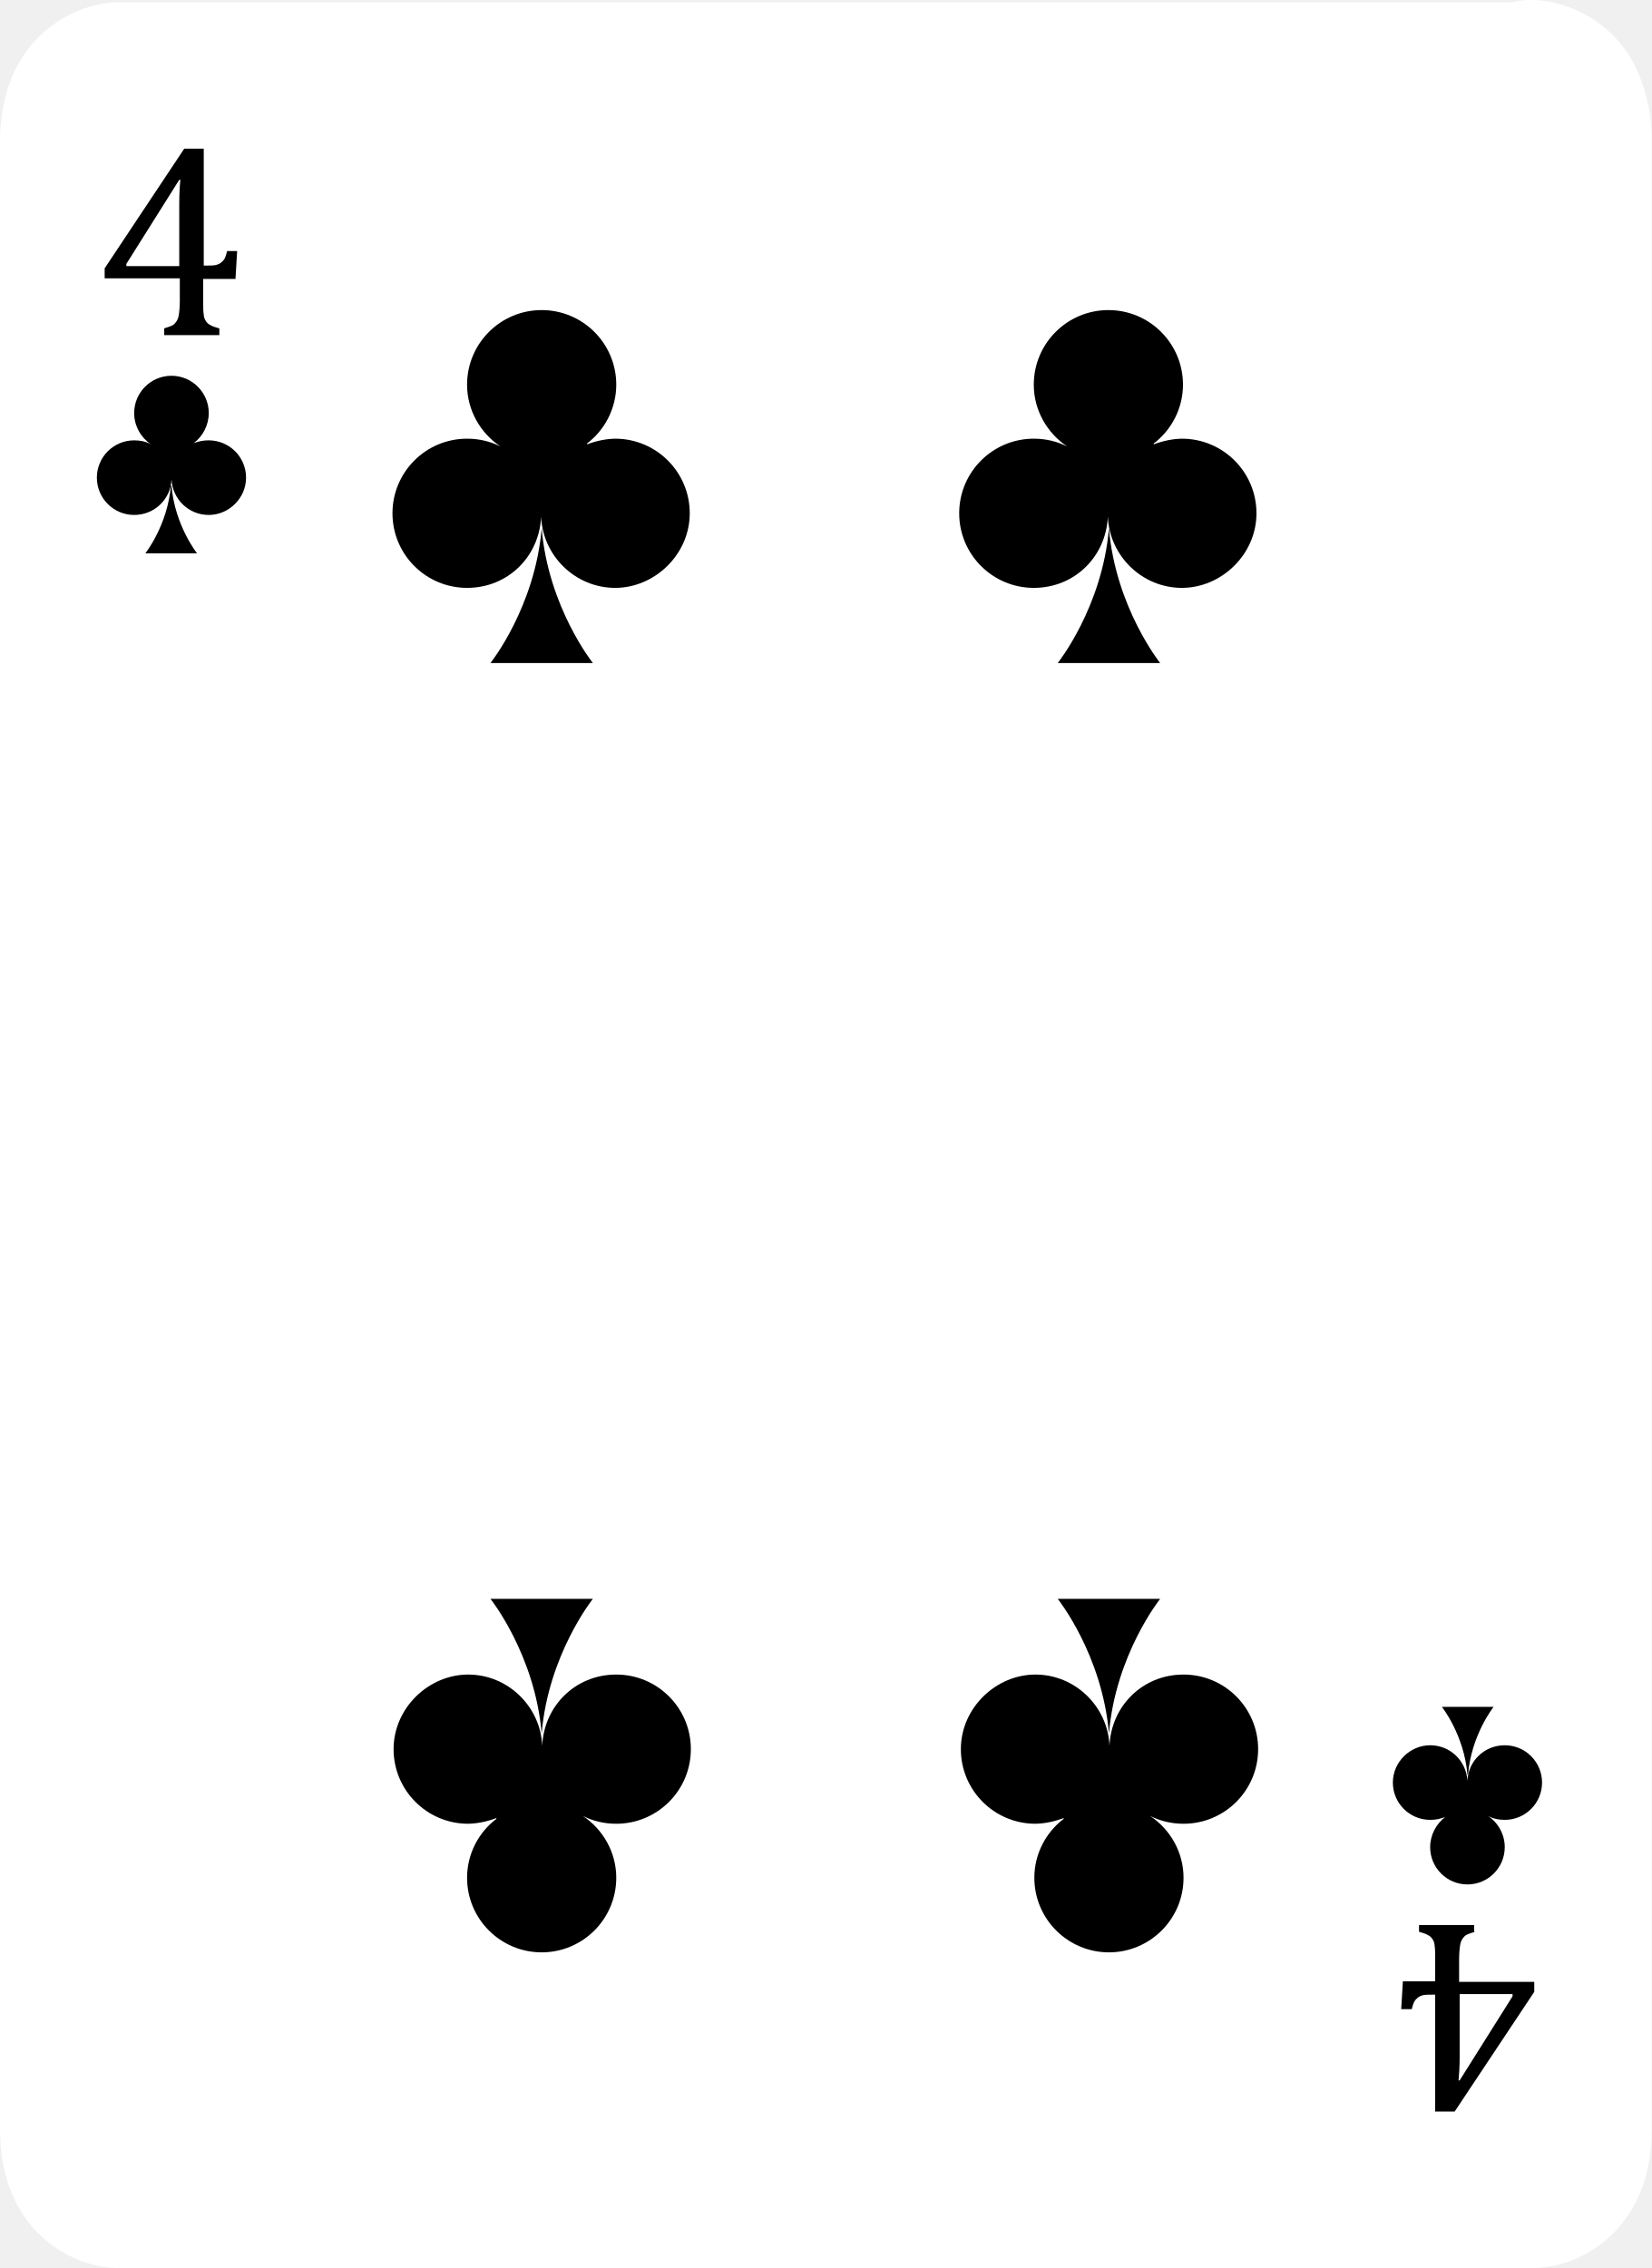
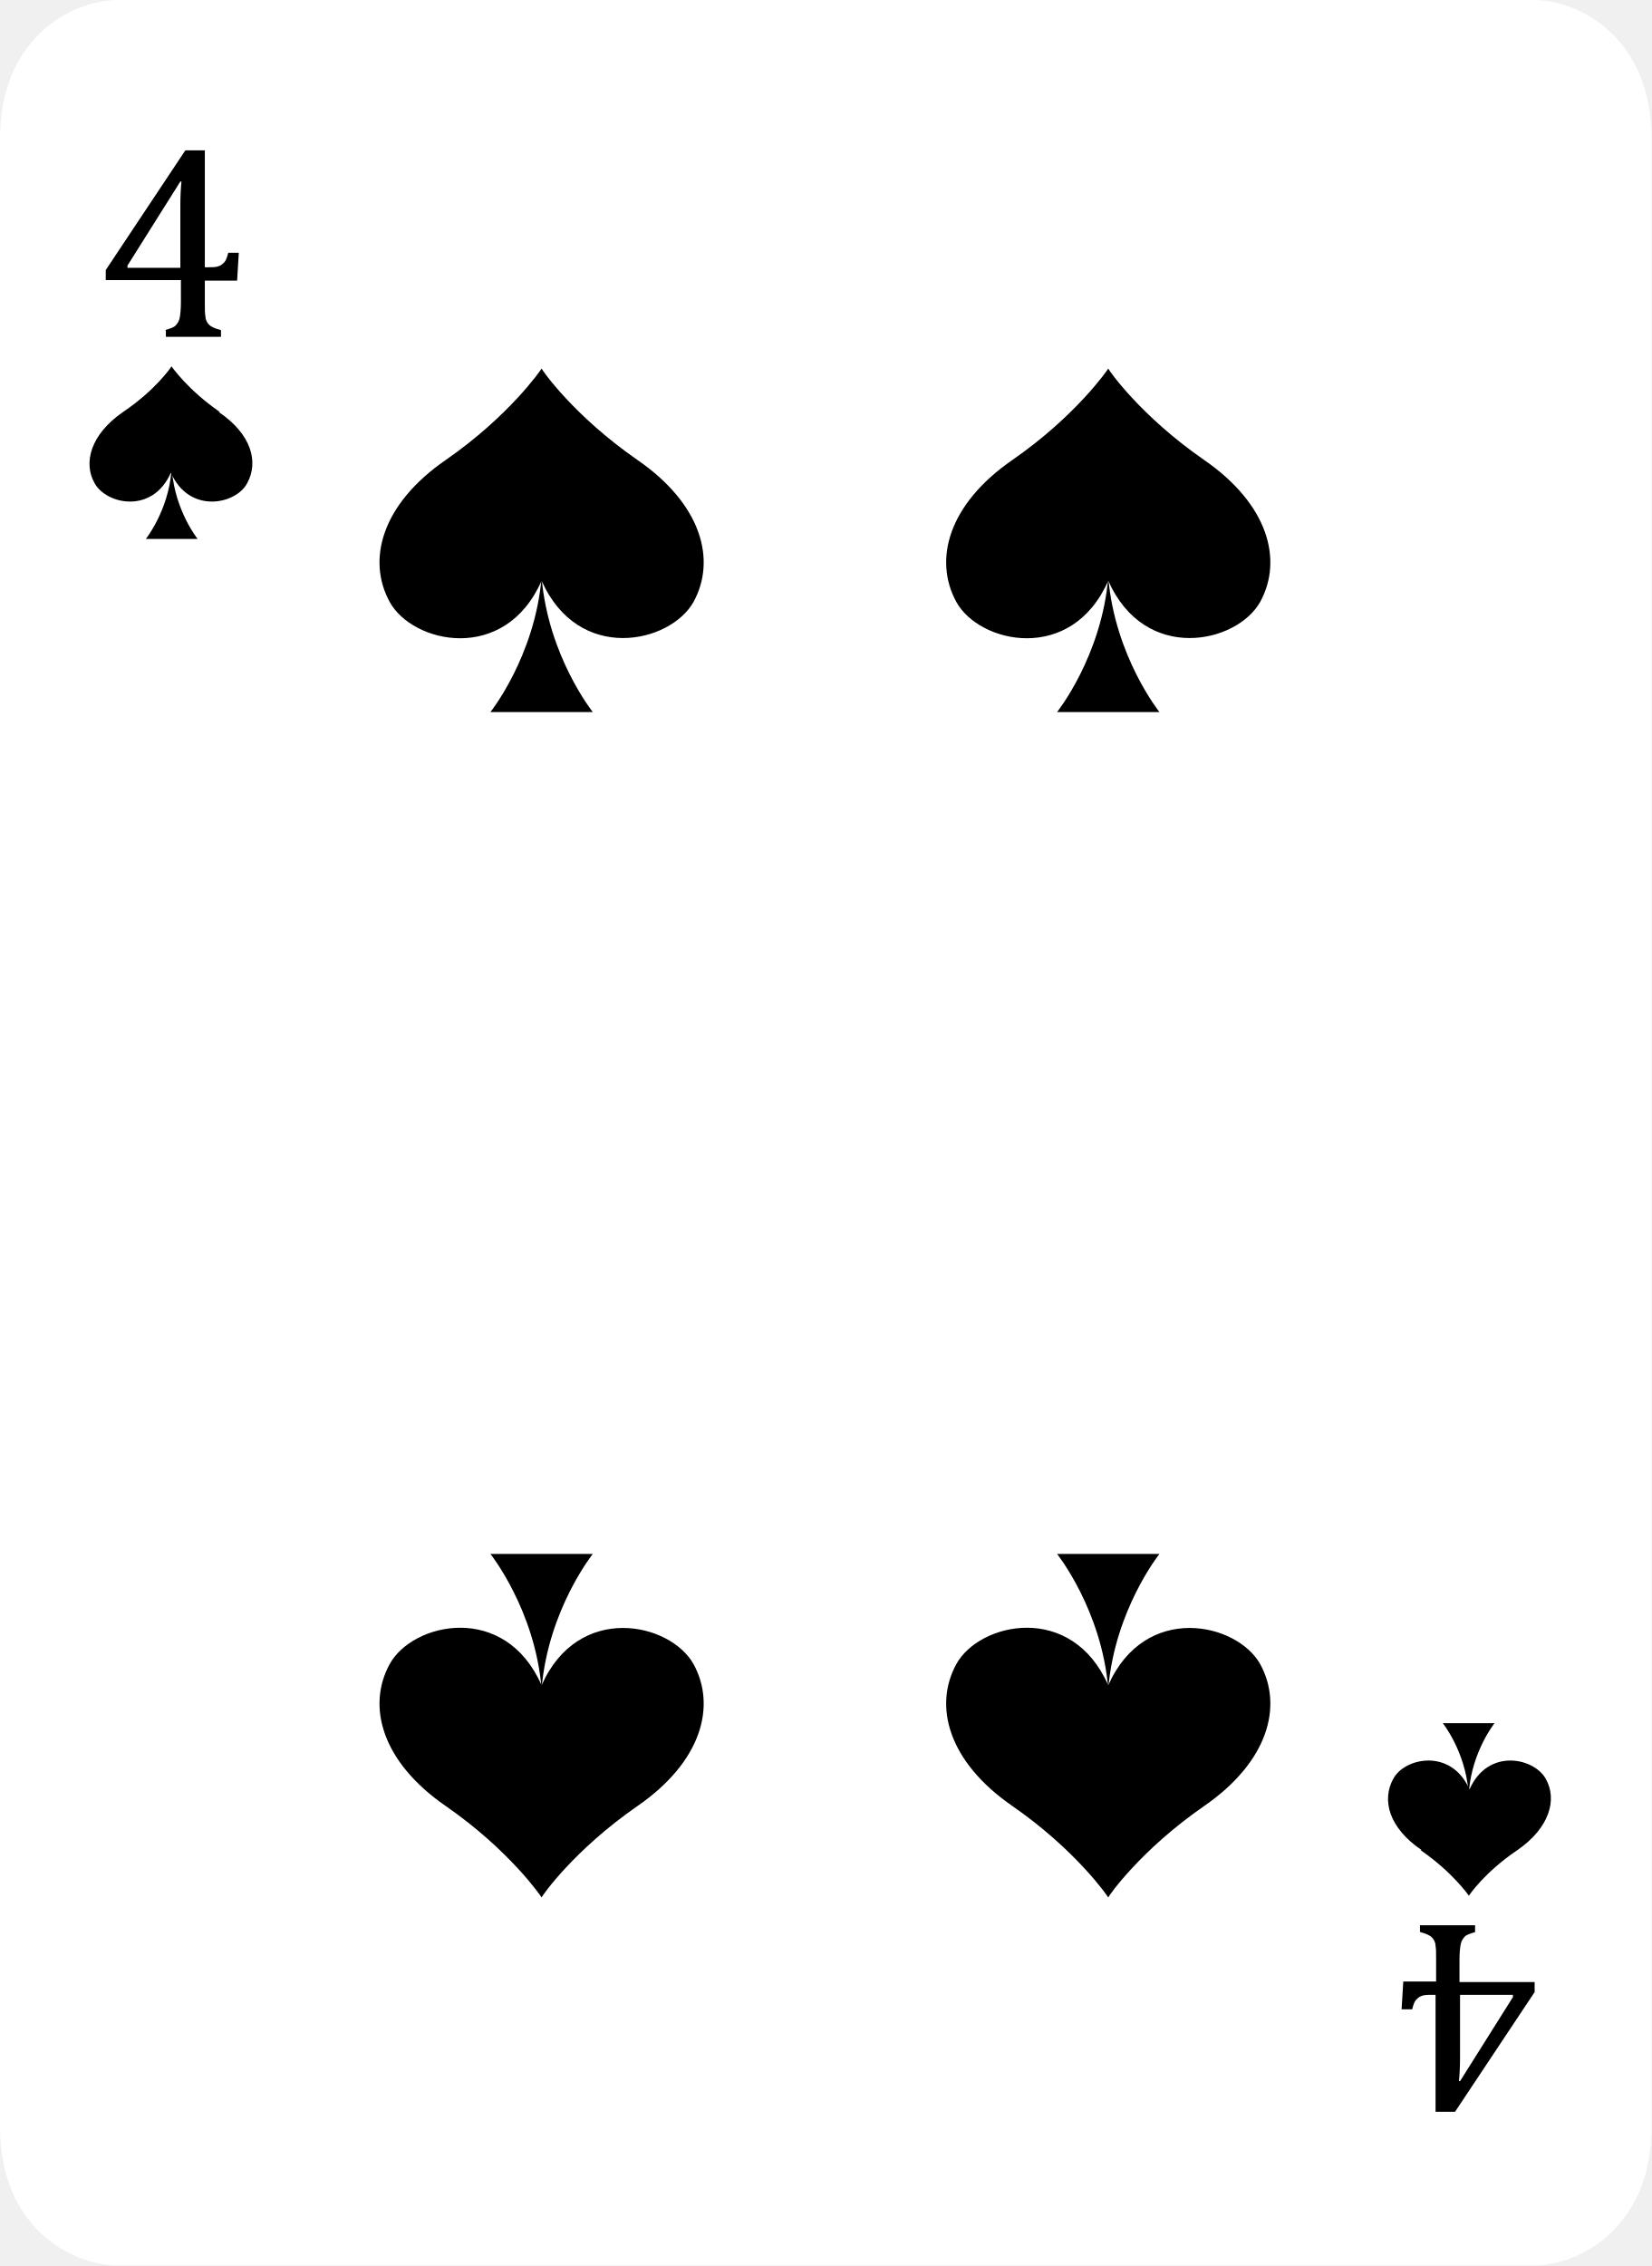
- <svg xmlns="http://www.w3.org/2000/svg" id="Layer_2" data-name="Layer 2" width="29.67" height="40.74" viewBox="0 0 29.67 40.74">
+ <svg xmlns="http://www.w3.org/2000/svg" id="Layer_2" data-name="Layer 2" width="29.67" height="40.7" viewBox="0 0 29.67 40.7">
  <g id="Layer_1-2" data-name="Layer 1">
    <g>
-       <path d="M2.12,40.74h25.43s.02,0,.03,0c.84-.02,2.09-.71,2.09-2.49V2.54c0-.37-.05-.7-.16-1.01C29.13.36,28.11.02,27.57,0c0,0-.02,0-.03,0h-.06c-.1,0-.2.01-.3.04H2.12s-.02,0-.03,0C1.25.07,0,.75,0,2.54v1.3s0,.03,0,.04v33.28s0,.03,0,.05v1.04c0,1.79,1.25,2.47,2.09,2.49,0,0,.02,0,.03,0Z" style="fill: #fff;" />
+       <path d="M27.55,0H2.12s-.02,0-.03,0C1.25.02,0,.71,0,2.49v1.31s0,.03,0,.04v33.28s0,.03,0,.04v1.04c0,1.79,1.25,2.47,2.09,2.49,0,0,.02,0,.03,0h25.43s.02,0,.03,0c.16,0,.99-.06,1.58-.83.34-.44.51-1,.51-1.67V2.49C29.67.71,28.42.02,27.58,0c0,0-.02,0-.03,0Z" style="fill: #fff;" />
      <g>
        <g>
          <g>
-             <path d="M3.07,8.72c-.06.72-.46,1.22-.46,1.22h.93s-.4-.5-.46-1.22Z" />
-             <path d="M3.74,7.91c-.09,0-.18.02-.26.05,0,0,0,0,0,0,.16-.12.27-.32.27-.54,0-.37-.3-.67-.67-.67s-.67.3-.67.67c0,.23.12.44.3.56-.09-.05-.19-.07-.3-.07-.37,0-.67.3-.67.67s.3.67.67.67.66-.29.67-.64c0,0,0,0,0,0,.02.36.31.64.67.64s.67-.3.67-.67-.3-.67-.67-.67Z" />
+             <path d="M3.08,8.46c-.06.72-.46,1.22-.46,1.22h.93s-.4-.5-.46-1.22Z" />
+             <path d="M3.95,7.4c-.58-.4-.86-.81-.87-.82h0s0,0,0,0h0s0,0,0,0c0,.01-.29.43-.87.82-.58.4-.72.91-.51,1.28.21.38,1.04.56,1.37-.19.33.75,1.17.57,1.37.19.21-.38.08-.88-.51-1.28Z" />
          </g>
-           <path d="M2.94,5.9c.1-.03.17-.05.2-.09.03-.03.06-.08.07-.14.01-.06.02-.15.02-.27v-.4h-1.35v-.18l1.43-2.15h.35v2.1h.05c.09,0,.16,0,.2-.02.04-.01.07-.04.1-.07.03-.03.05-.09.07-.17h.18l-.03.5h-.58v.4c0,.11,0,.19.01.24,0,.05.02.09.04.12.02.03.04.05.08.07.03.02.09.04.16.06v.12h-.99v-.12ZM2.27,4.78h.95v-.61c0-.15,0-.32,0-.51,0-.19.01-.33.02-.43h-.02l-.95,1.51v.03Z" />
+           <path d="M2.96,5.93c.1-.03.17-.05.2-.09.03-.03.06-.08.07-.14.01-.06.02-.15.02-.27v-.4h-1.35v-.18l1.43-2.15h.35v2.1h.05c.09,0,.16,0,.2-.02.04-.01.07-.04.1-.07.03-.03.05-.09.07-.17h.19l-.03.5h-.58v.4c0,.11,0,.19.01.24,0,.05.02.09.04.12.02.03.04.05.08.07.03.02.09.04.16.06v.12h-.99v-.12ZM2.29,4.81h.95v-.61c0-.15,0-.32,0-.51,0-.19.01-.33.02-.43h-.02l-.95,1.51v.03Z" />
        </g>
        <g>
          <g>
-             <path d="M26.37,31.88c.06-.72.46-1.22.46-1.22h-.93s.4.5.46,1.22Z" />
-             <path d="M25.7,32.69c.09,0,.18-.02.26-.05,0,0,0,0,0,0-.16.12-.27.32-.27.54,0,.37.3.67.67.67s.67-.3.67-.67c0-.23-.12-.44-.3-.56.09.05.19.07.3.07.37,0,.67-.3.67-.67s-.3-.67-.67-.67-.66.29-.67.64c0,0,0,0,0,0-.02-.36-.31-.64-.67-.64s-.67.3-.67.67.3.67.67.67Z" />
+             <path d="M26.39,32.17c.06-.72.46-1.22.46-1.22h-.93s.4.5.46,1.22Z" />
+             <path d="M25.52,33.23c.58.4.86.81.87.82h0s0,0,0,0h0s0,0,0,0c0-.01.29-.43.87-.82.58-.4.72-.91.51-1.28-.21-.38-1.04-.56-1.37.19-.33-.75-1.17-.57-1.37-.19-.21.38-.08.88.51,1.28Z" />
          </g>
-           <path d="M26.5,34.7c-.1.03-.17.05-.2.09-.03.03-.06.08-.07.14-.01.06-.02.15-.02.27v.4h1.35v.18l-1.43,2.15h-.35v-2.1h-.05c-.09,0-.16,0-.2.02-.04.01-.07.04-.1.07-.03.03-.05.09-.07.17h-.19l.03-.5h.58v-.4c0-.11,0-.19-.01-.24,0-.05-.02-.09-.04-.12-.02-.03-.04-.05-.08-.07-.03-.02-.09-.04-.16-.06v-.12h.99v.12ZM27.17,35.82h-.95v.61c0,.15,0,.32,0,.51,0,.19-.01.33-.02.43h.02l.95-1.51v-.03Z" />
+           <path d="M26.51,34.7c-.1.03-.17.05-.2.09-.03.03-.06.08-.07.14-.01.06-.02.15-.02.27v.4h1.35v.18l-1.43,2.15h-.35v-2.1h-.05c-.09,0-.16,0-.2.02-.04.01-.07.04-.1.07-.03.03-.05.09-.07.17h-.19l.03-.5h.59v-.4c0-.11,0-.19-.01-.24,0-.05-.02-.09-.04-.12-.02-.03-.04-.05-.08-.07-.03-.02-.09-.04-.16-.06v-.12h.99v.12ZM27.18,35.83h-.95v.61c0,.15,0,.32,0,.51,0,.19-.01.33-.02.43h.02l.95-1.51v-.03Z" />
        </g>
        <g>
          <g>
-             <path d="M19.92,9.49c-.12,1.42-.92,2.42-.92,2.42h1.84s-.8-1-.92-2.42Z" />
-             <path d="M21.25,7.88c-.18,0-.36.04-.52.1,0,0,0,0-.01-.01.32-.24.53-.63.53-1.06,0-.74-.6-1.34-1.34-1.34s-1.34.6-1.34,1.34c0,.46.24.87.6,1.11-.18-.09-.38-.14-.6-.14-.74,0-1.34.6-1.34,1.34s.6,1.34,1.34,1.34,1.3-.57,1.33-1.28c0,0,0,0,0,0,.03.71.62,1.28,1.33,1.28s1.34-.6,1.34-1.34-.6-1.34-1.34-1.34Z" />
+             <g>
+               <path d="M9.73,10.37c-.12,1.42-.92,2.42-.92,2.42h1.84s-.8-1-.92-2.42Z" />
+               <path d="M11.45,8.26c-1.14-.79-1.71-1.61-1.72-1.64h0s0,0,0,0h0s0,0,0,0c-.01.02-.58.85-1.72,1.64-1.16.8-1.42,1.8-1.01,2.55.41.75,2.07,1.12,2.73-.38.66,1.49,2.31,1.13,2.73.38.41-.75.15-1.75-1.01-2.55Z" />
+             </g>
+             <g>
+               <path d="M9.73,30.33c-.12-1.42-.92-2.42-.92-2.42h1.84s-.8,1-.92,2.42Z" />
+               <path d="M11.45,32.44c-1.14.79-1.71,1.61-1.72,1.64h0s0,0,0,0h0s0,0,0,0c-.01-.02-.58-.85-1.72-1.64-1.16-.8-1.42-1.8-1.01-2.55.41-.75,2.07-1.12,2.73.38.66-1.49,2.31-1.13,2.73-.38.41.75.15,1.75-1.01,2.55Z" />
+             </g>
          </g>
          <g>
-             <path d="M19.92,31.14c.12-1.42.92-2.42.92-2.42h-1.84s.8,1,.92,2.42Z" />
-             <path d="M18.58,32.76c.18,0,.36-.04.52-.1,0,0,0,0,.01.01-.32.24-.53.63-.53,1.06,0,.74.6,1.34,1.34,1.34s1.34-.6,1.34-1.34c0-.46-.24-.87-.6-1.11.18.09.38.14.6.14.74,0,1.34-.6,1.34-1.34s-.6-1.34-1.34-1.34-1.3.57-1.33,1.28c0,0,0,0,0,0-.03-.71-.62-1.28-1.33-1.28s-1.34.6-1.34,1.34.6,1.34,1.34,1.34Z" />
-           </g>
-           <g>
-             <path d="M9.73,9.49c-.12,1.42-.92,2.42-.92,2.42h1.84s-.8-1-.92-2.42Z" />
-             <path d="M11.07,7.88c-.18,0-.36.04-.52.1,0,0,0,0-.01-.01.32-.24.53-.63.53-1.06,0-.74-.6-1.34-1.34-1.34s-1.34.6-1.34,1.34c0,.46.24.87.6,1.11-.18-.09-.38-.14-.6-.14-.74,0-1.34.6-1.34,1.34s.6,1.34,1.34,1.34,1.3-.57,1.33-1.28c0,0,0,0,0,0,.03.71.62,1.28,1.33,1.28s1.34-.6,1.34-1.34-.6-1.34-1.34-1.34Z" />
-           </g>
-           <g>
-             <path d="M9.73,31.14c.12-1.42.92-2.42.92-2.42h-1.84s.8,1,.92,2.42Z" />
-             <path d="M8.39,32.76c.18,0,.36-.04.52-.1,0,0,0,0,.01.01-.32.24-.53.63-.53,1.06,0,.74.6,1.34,1.34,1.34s1.34-.6,1.34-1.34c0-.46-.24-.87-.6-1.11.18.09.38.14.6.14.74,0,1.34-.6,1.34-1.34s-.6-1.34-1.34-1.34-1.3.57-1.33,1.28c0,0,0,0,0,0-.03-.71-.62-1.28-1.33-1.28s-1.34.6-1.34,1.34.6,1.34,1.34,1.34Z" />
+             <g>
+               <path d="M19.91,10.37c-.12,1.42-.92,2.42-.92,2.42h1.84s-.8-1-.92-2.42Z" />
+               <path d="M21.63,8.26c-1.14-.79-1.71-1.61-1.72-1.64h0s0,0,0,0h0s0,0,0,0c-.01.02-.58.85-1.72,1.64-1.16.8-1.42,1.8-1.01,2.55.41.75,2.07,1.12,2.73-.38.66,1.49,2.31,1.13,2.73.38.41-.75.15-1.75-1.01-2.55Z" />
+             </g>
+             <g>
+               <path d="M19.91,30.33c-.12-1.42-.92-2.42-.92-2.42h1.84s-.8,1-.92,2.42Z" />
+               <path d="M21.63,32.44c-1.14.79-1.71,1.61-1.72,1.64h0s0,0,0,0h0s0,0,0,0c-.01-.02-.58-.85-1.72-1.64-1.16-.8-1.42-1.8-1.01-2.55.41-.75,2.07-1.12,2.73.38.66-1.49,2.31-1.13,2.73-.38.41.75.15,1.75-1.01,2.55Z" />
+             </g>
          </g>
        </g>
      </g>
    </g>
  </g>
</svg>
